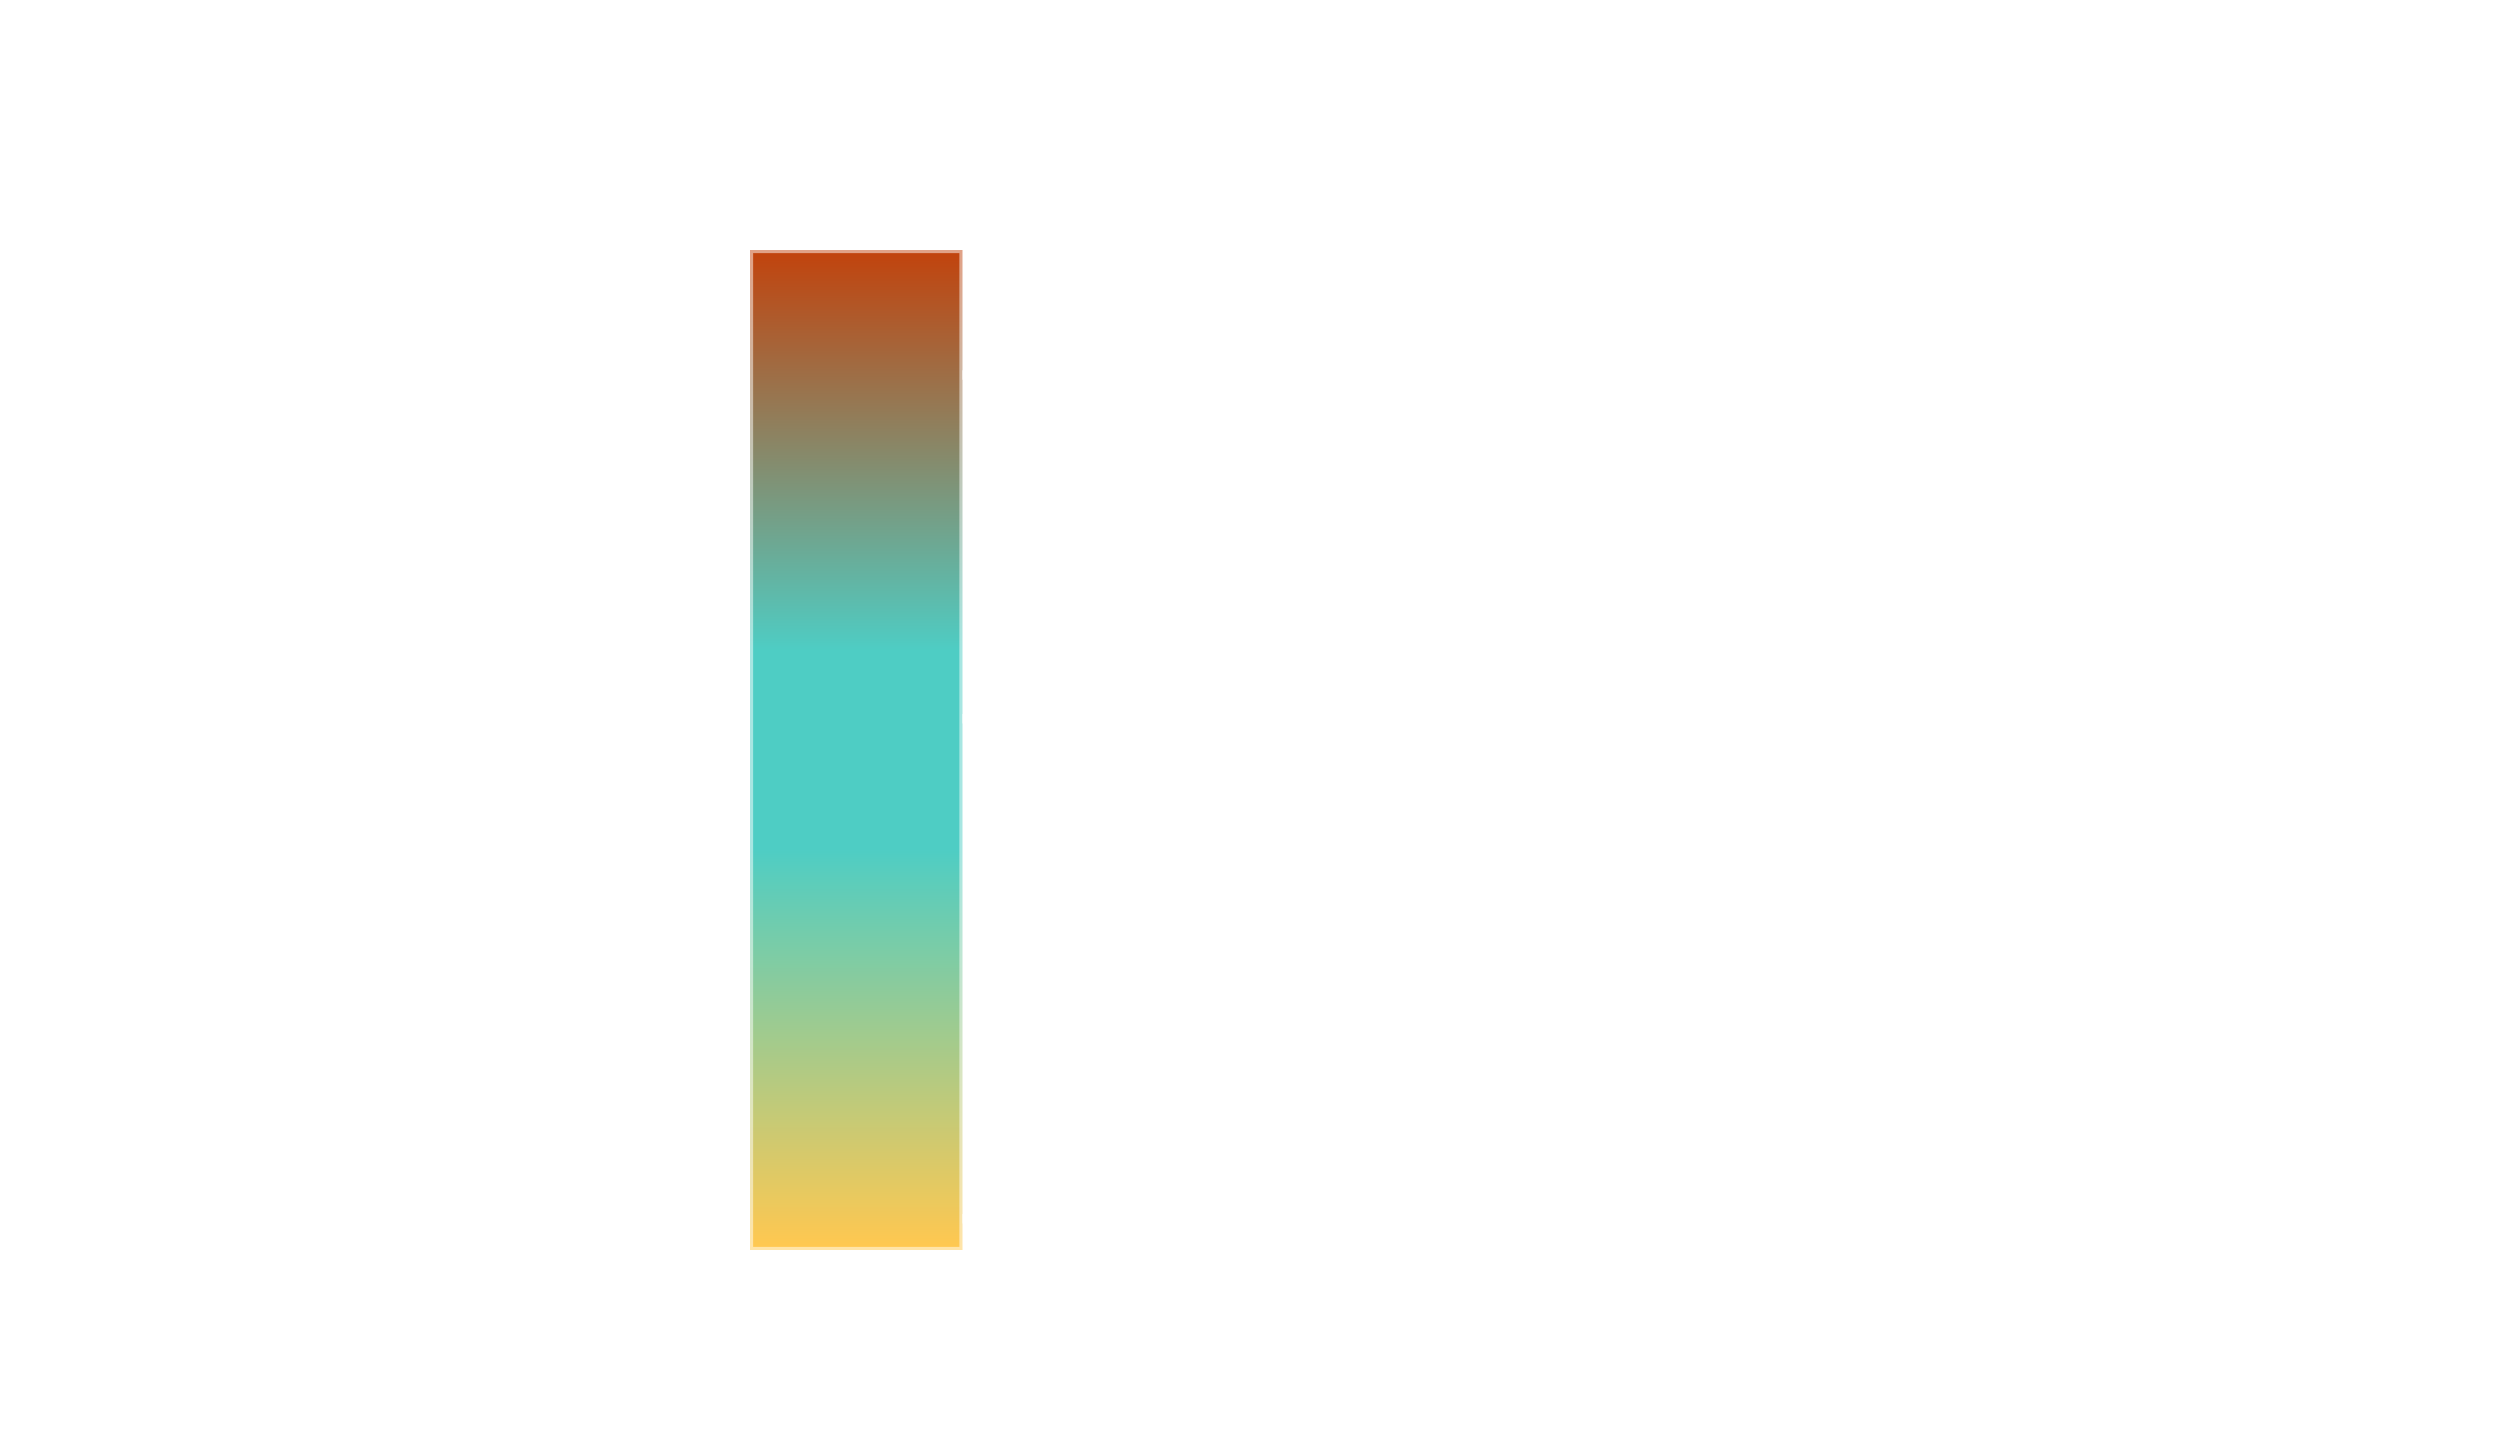
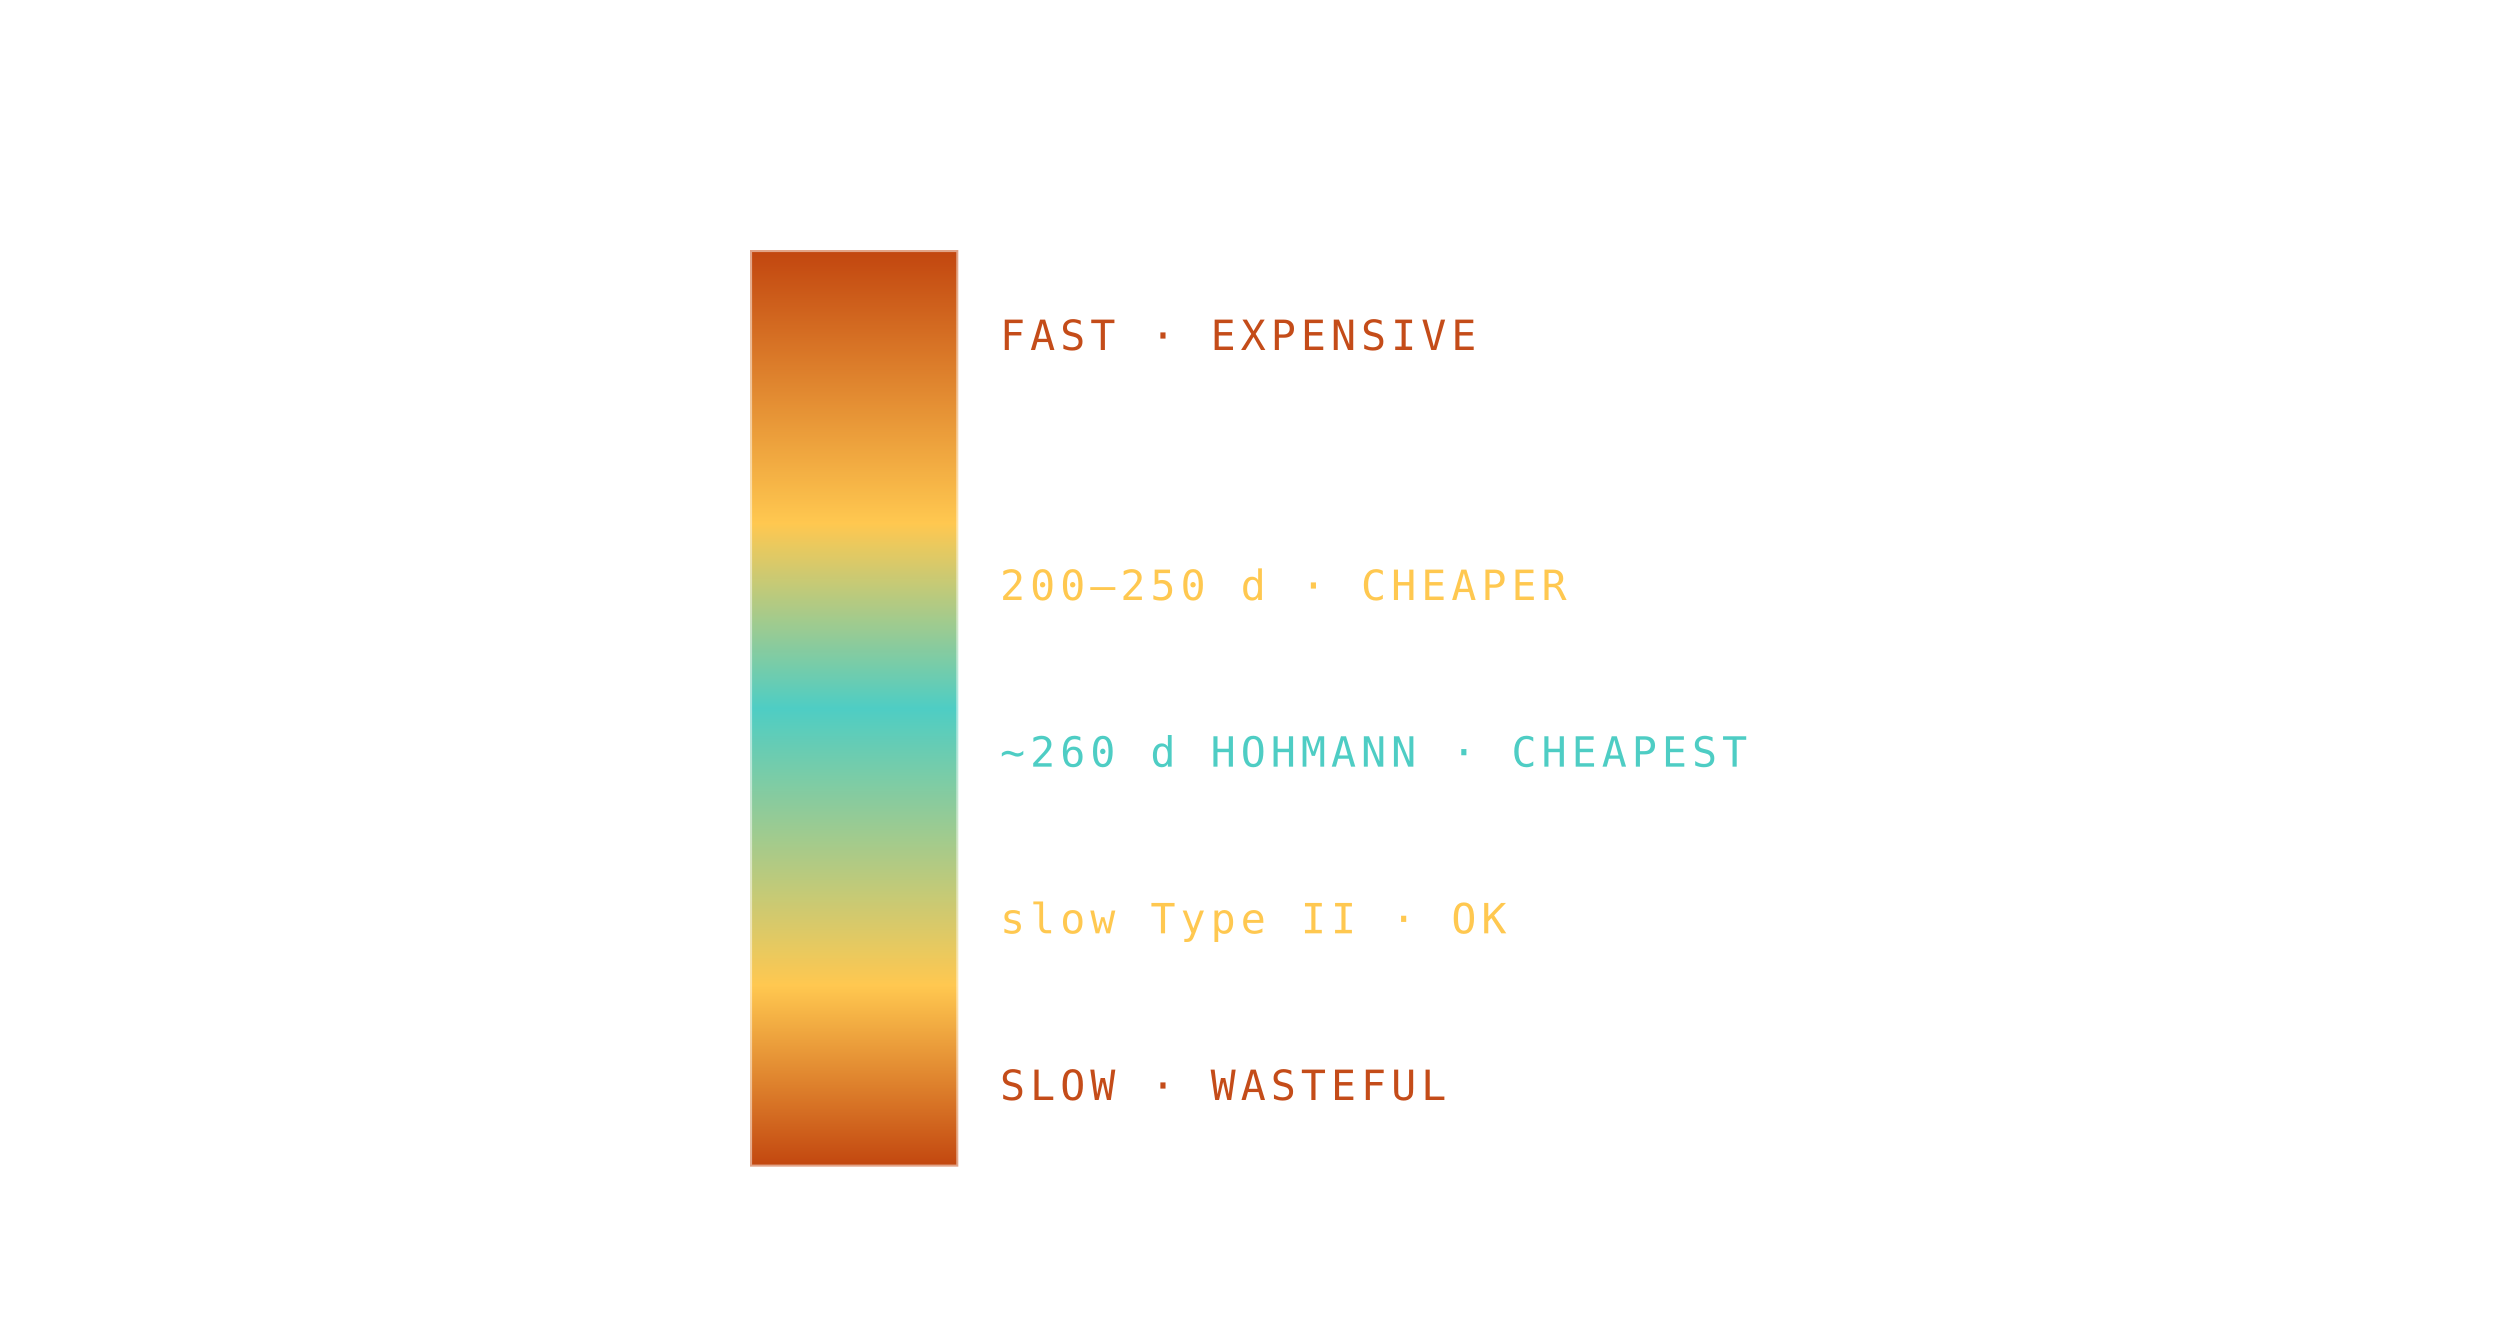
- <svg xmlns="http://www.w3.org/2000/svg" viewBox="0 0 400 230" role="img" aria-label="A vertical time-of-flight axis showing how cost trades off: fast trips expensive, slow trips also expensive, Hohmann band cheapest in between.">
+ <svg xmlns="http://www.w3.org/2000/svg" viewBox="0 0 600 320" role="img" aria-label="Time of flight as a porkchop axis — fast trips need high delta-v, slow trips are wasteful, the cheap Hohmann band lives in between. Mars values 100–500 days.">
  <style>
-     .stroke { stroke: rgba(255,255,255,0.85); stroke-width: 1.5; fill: none; }
-     .dashed { stroke: rgba(255,255,255,0.35); stroke-width: 1; stroke-dasharray: 4 3; fill: none; }
-     .lbl { font-family: 'Space Mono', monospace; font-size: 9px; fill: rgba(255,255,255,0.8); }
-     .tick { font-family: 'Space Mono', monospace; font-size: 8px; fill: rgba(255,255,255,0.55); }
+     .stroke { stroke: rgba(255,255,255,0.85); stroke-width: 1.4; fill: none; }
+     .dashed { stroke: rgba(255,255,255,0.3); stroke-width: 1; stroke-dasharray: 4 3; fill: none; }
+     .label { fill: rgba(255,255,255,0.85); font-family: 'Space Mono', monospace; font-size: 10px; letter-spacing: 1.2px; }
+     .label-accent { fill: #4ecdc4; font-family: 'Space Mono', monospace; font-size: 10px; letter-spacing: 1.2px; }
+     .label-gold { fill: #ffc850; font-family: 'Space Mono', monospace; font-size: 10px; letter-spacing: 1.2px; }
+     .label-red { fill: rgba(193,68,14,0.95); font-family: 'Space Mono', monospace; font-size: 10px; letter-spacing: 1.2px; }
+     .sublabel { fill: rgba(255,255,255,0.55); font-family: 'Space Mono', monospace; font-size: 8px; letter-spacing: 1px; }
+     .tick { fill: rgba(255,255,255,0.7); font-family: 'Space Mono', monospace; font-size: 9px; letter-spacing: 0.8px; }
+     .dim-star { fill: rgba(255,255,255,0.2); }
  </style>
  <defs>
-     <linearGradient id="tof-grad" x1="0" y1="0" x2="0" y2="1">
+     <linearGradient id="tof-grad-v" x1="0" y1="0" x2="0" y2="1">
      <stop offset="0%" stop-color="#c1440e" />
-       <stop offset="40%" stop-color="#4ecdc4" />
-       <stop offset="60%" stop-color="#4ecdc4" />
-       <stop offset="100%" stop-color="#ffc850" />
+       <stop offset="30%" stop-color="#ffc850" />
+       <stop offset="50%" stop-color="#4ecdc4" />
+       <stop offset="80%" stop-color="#ffc850" />
+       <stop offset="100%" stop-color="#c1440e" />
    </linearGradient>
  </defs>
-   <text class="lbl" x="20" y="22">Time-of-flight axis (Mars)</text>
-   <rect x="120" y="40" width="34" height="160" fill="url(#tof-grad)" stroke="rgba(255,255,255,0.5)" stroke-width="1" />
-   <line x1="120" y1="40" x2="100" y2="40" class="stroke" />
-   <text class="tick" x="60" y="44">100 d</text>
-   <line x1="120" y1="200" x2="100" y2="200" class="stroke" />
-   <text class="tick" x="60" y="204">500 d</text>
-   <line x1="154" y1="60" x2="180" y2="60" class="stroke" />
-   <text class="tick" x="186" y="64" fill="rgba(193,68,14,0.85)">fast = expensive</text>
-   <line x1="154" y1="115" x2="180" y2="115" class="stroke" />
-   <text class="tick" x="186" y="119" fill="#4ecdc4">~250 d Hohmann band</text>
-   <line x1="154" y1="195" x2="180" y2="195" class="stroke" />
-   <text class="tick" x="186" y="199" fill="#ffc850">slow = wasteful</text>
-   <text class="tick" x="137" y="32" text-anchor="middle">faster</text>
-   <text class="tick" x="137" y="215" text-anchor="middle">slower</text>
+   <circle class="dim-star" cx="50" cy="40" r="0.6" />
+   <circle class="dim-star" cx="540" cy="50" r="0.5" />
+   <text class="label" x="40" y="28">TIME-OF-FLIGHT AXIS — FAST AND SLOW BOTH COST EXTRA Δv</text>
+   <rect x="180" y="60" width="50" height="220" fill="url(#tof-grad-v)" stroke="rgba(255,255,255,0.5)" stroke-width="1" />
+   <line class="stroke" x1="180" y1="80" x2="160" y2="80" />
+   <text class="tick" x="155" y="84" text-anchor="end">100 d</text>
+   <text class="label-red" x="240" y="84">FAST · EXPENSIVE</text>
+   <text class="sublabel" x="240" y="96">high C3, big rocket required</text>
+   <line class="stroke" x1="180" y1="140" x2="160" y2="140" />
+   <text class="tick" x="155" y="144" text-anchor="end">200</text>
+   <text class="label-gold" x="240" y="144">200–250 d · CHEAPER</text>
+   <text class="sublabel" x="240" y="156">Type II opportunistic window</text>
+   <line class="stroke" x1="180" y1="180" x2="160" y2="180" />
+   <text class="tick" x="155" y="184" text-anchor="end">260</text>
+   <text class="label-accent" x="240" y="184">~260 d HOHMANN · CHEAPEST</text>
+   <text class="sublabel" x="240" y="196">8.5-month transit · Δv ≈ 3.6 km/s</text>
+   <line class="stroke" x1="180" y1="220" x2="160" y2="220" />
+   <text class="tick" x="155" y="224" text-anchor="end">350</text>
+   <text class="label-gold" x="240" y="224">slow Type II · OK</text>
+   <text class="sublabel" x="240" y="236">extra TOF buys lower Δv but eats food/water</text>
+   <line class="stroke" x1="180" y1="260" x2="160" y2="260" />
+   <text class="tick" x="155" y="264" text-anchor="end">500 d</text>
+   <text class="label-red" x="240" y="264">SLOW · WASTEFUL</text>
+   <text class="sublabel" x="240" y="276">curves back up — radiation + life-support cost</text>
+   <line class="stroke" x1="205" y1="50" x2="205" y2="46" />
+   <polygon fill="rgba(255,255,255,0.85)" points="205,40 200,52 210,52" />
+   <text class="sublabel" x="205" y="38" text-anchor="middle">FASTER</text>
+   <line class="stroke" x1="205" y1="290" x2="205" y2="294" />
+   <polygon fill="rgba(255,255,255,0.85)" points="205,300 200,288 210,288" />
+   <text class="sublabel" x="205" y="312" text-anchor="middle">SLOWER</text>
+   <text class="sublabel" x="540" y="316" text-anchor="end">Mars windows · 100–500 d typical · Hohmann is the U-curve minimum</text>
</svg>
